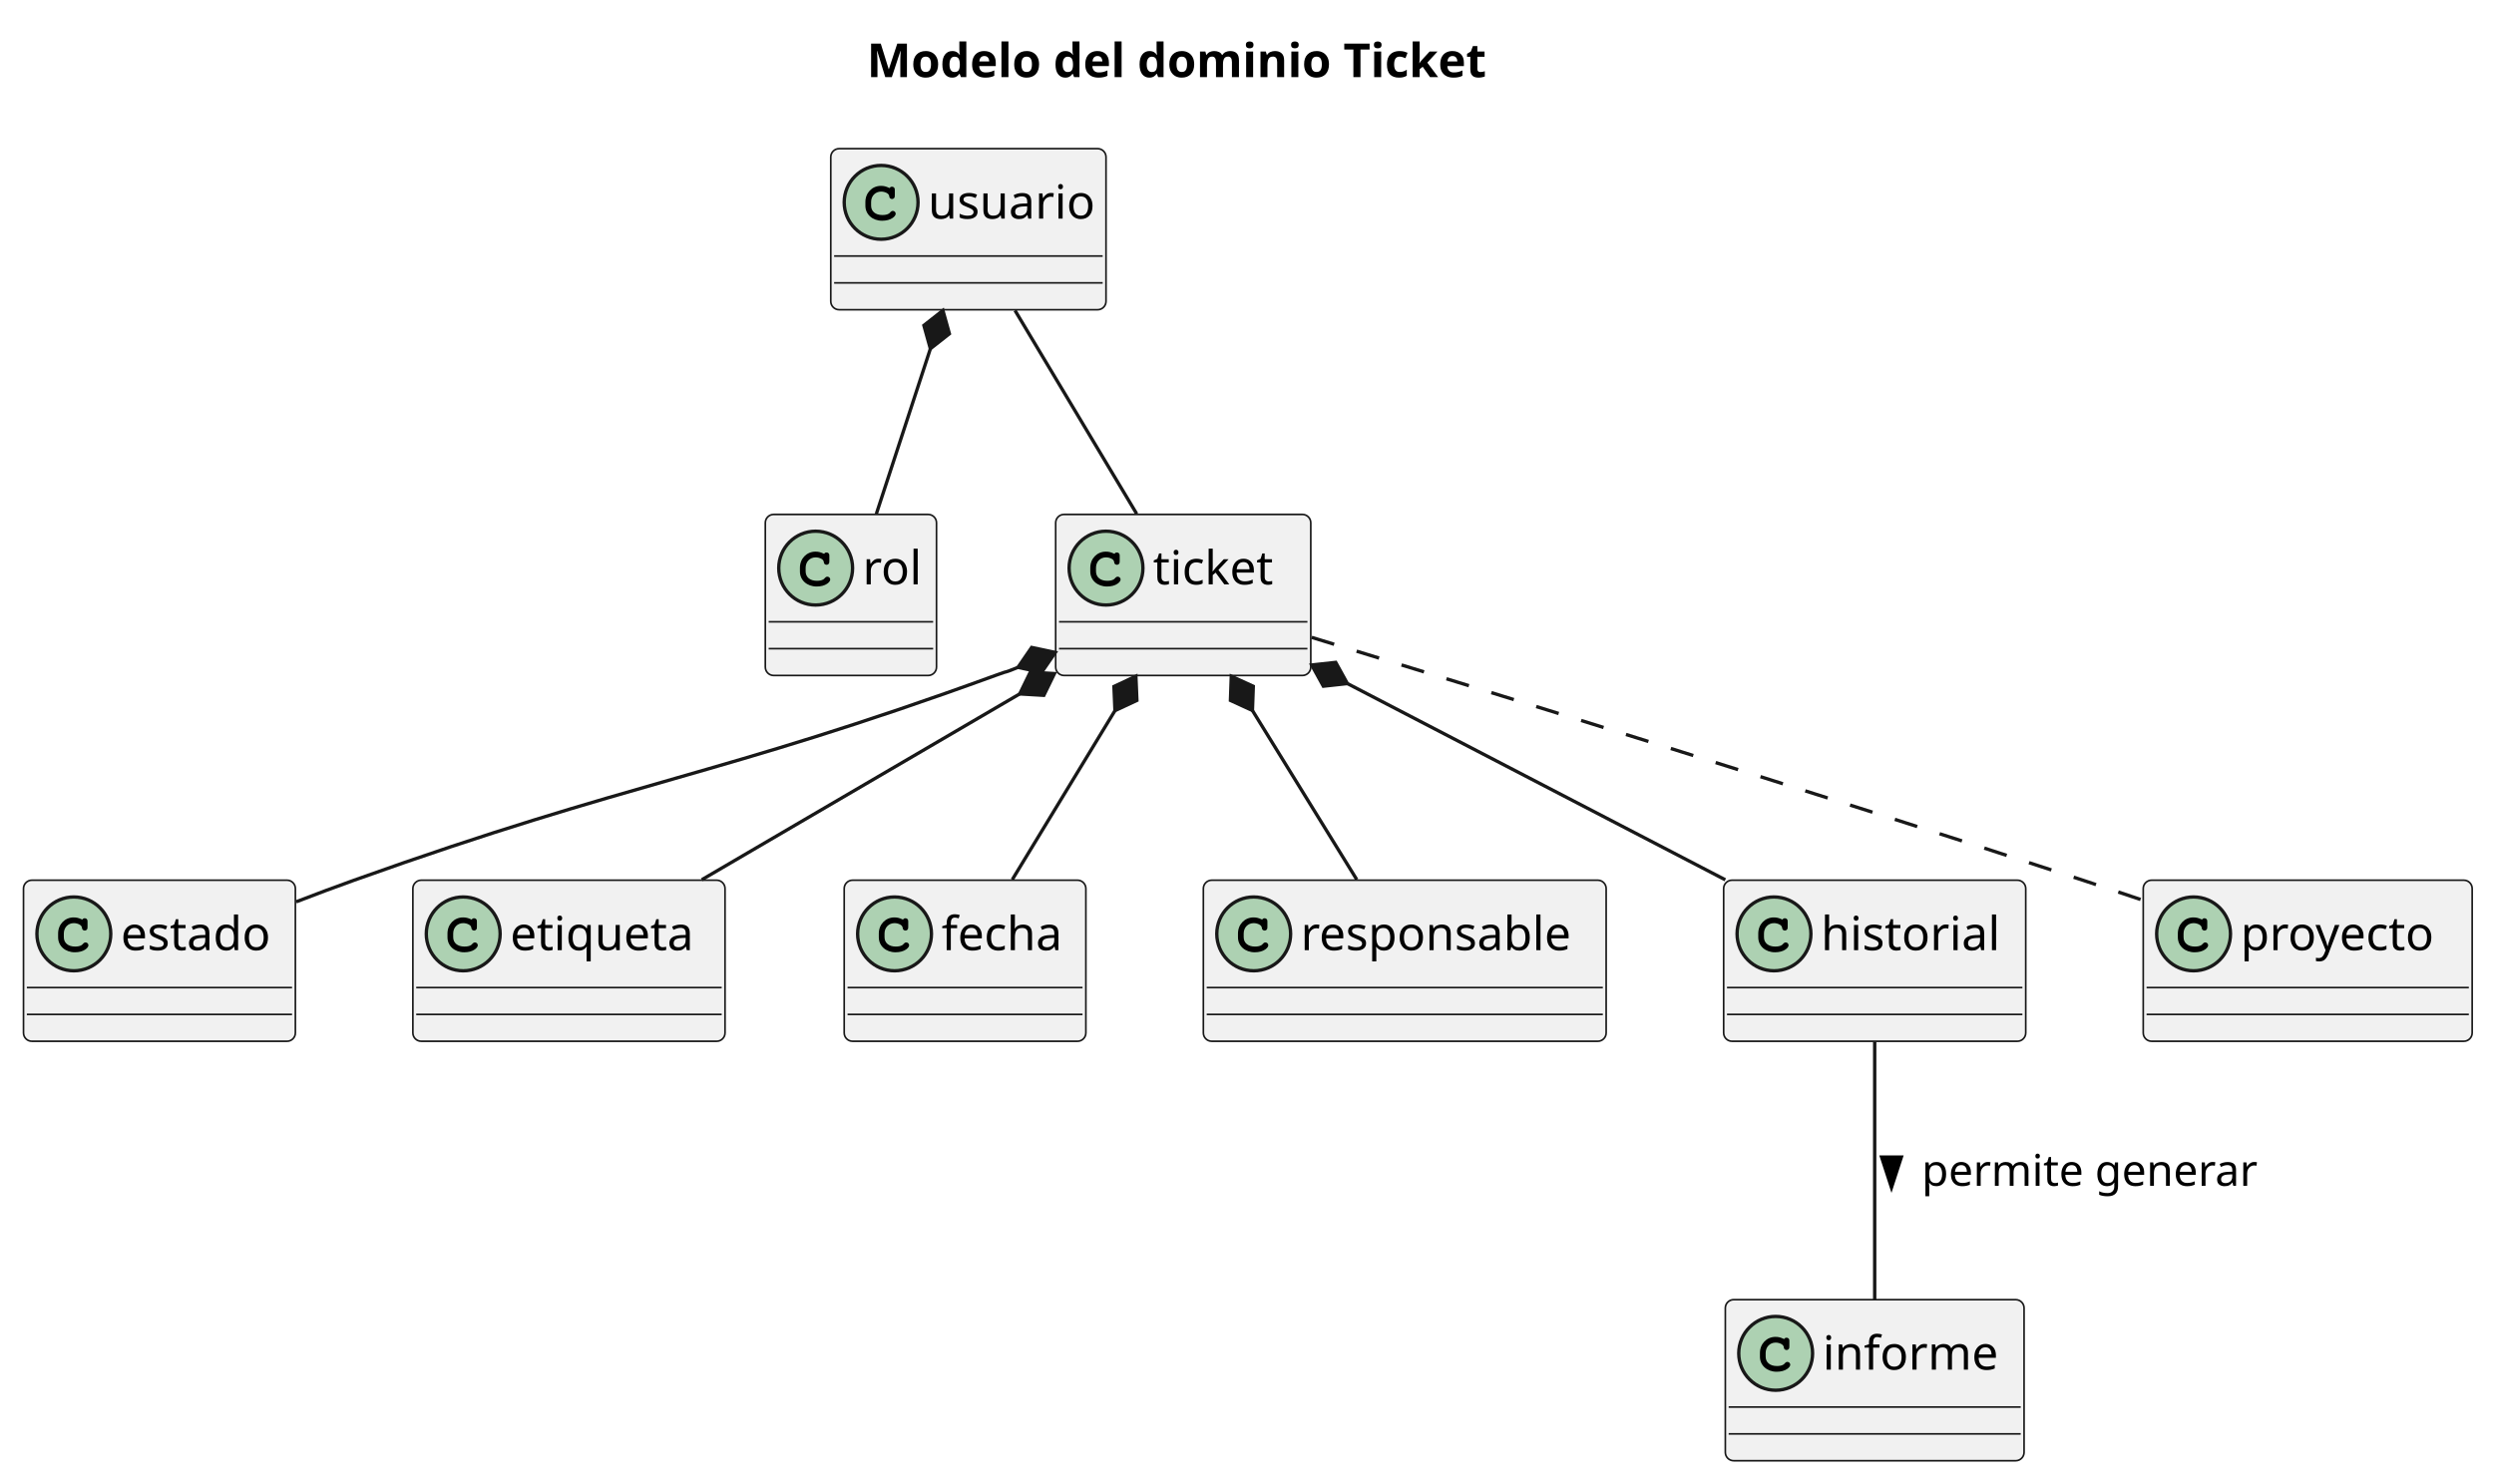
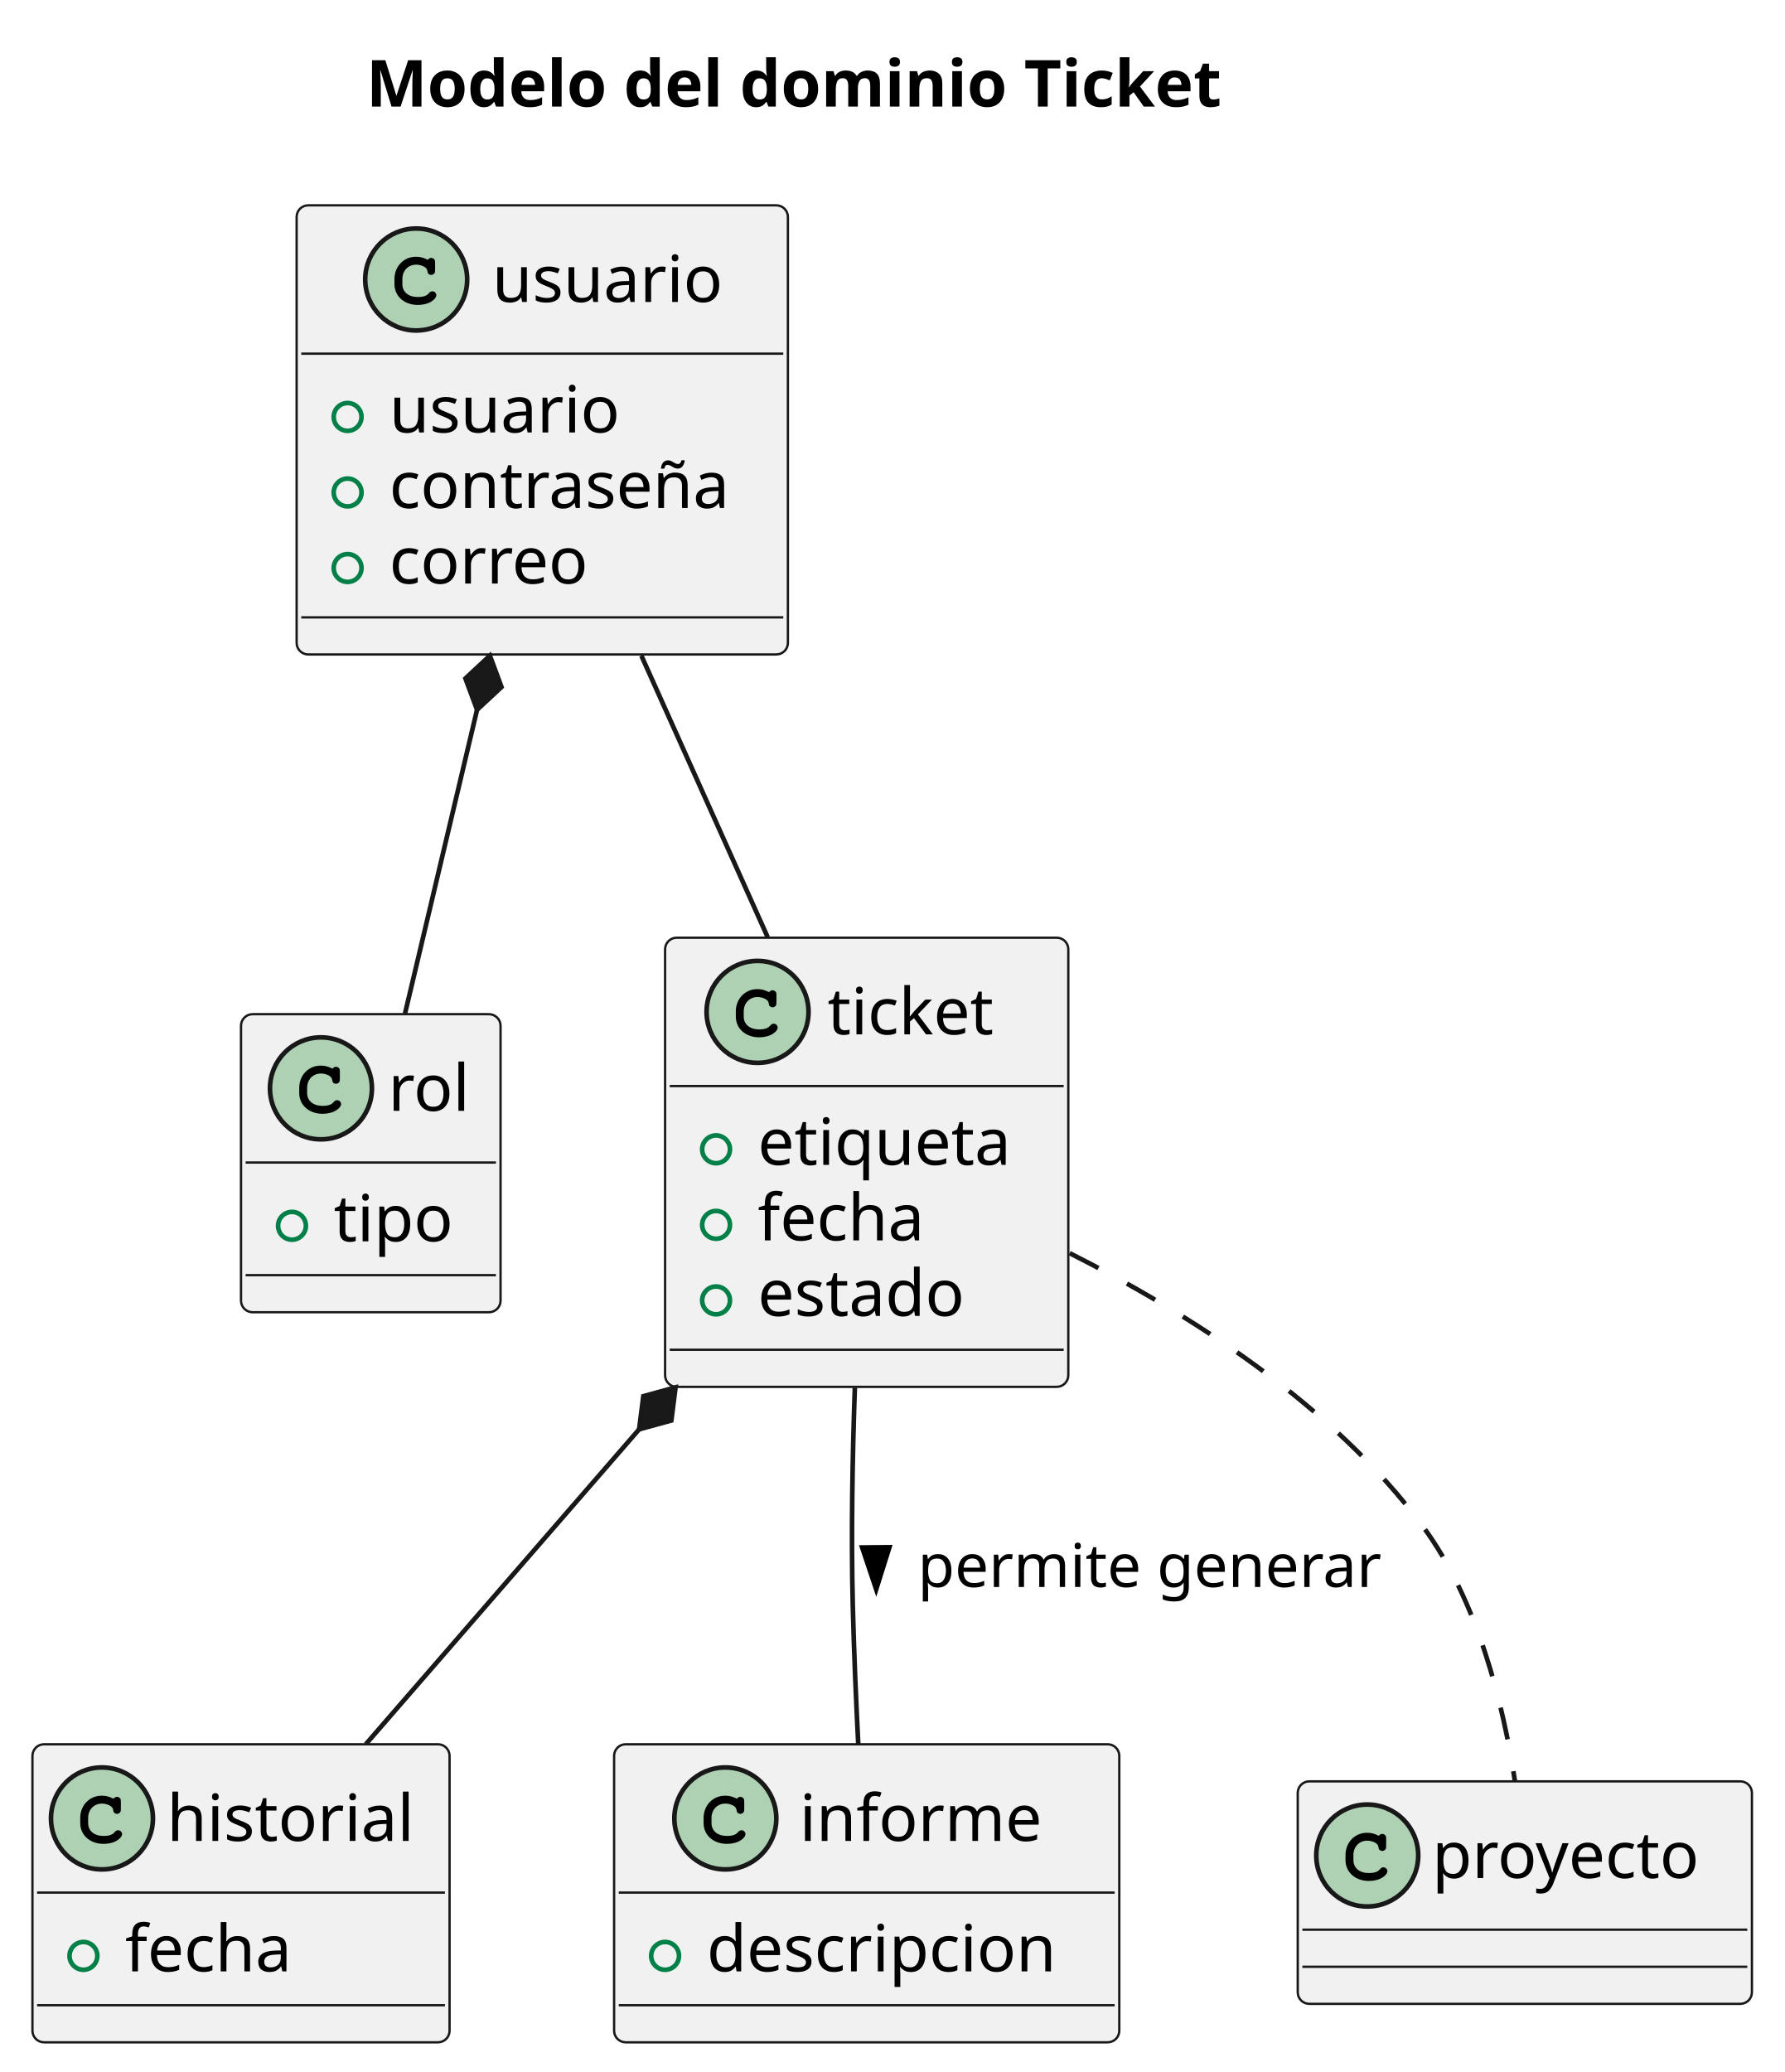
- <svg xmlns="http://www.w3.org/2000/svg" contentStyleType="text/css" height="442px" preserveAspectRatio="none" style="width:743px;height:442px;background:#FFFFFF;" version="1.1" viewBox="0 0 743 442" width="743px" zoomAndPan="magnify">
+ <svg xmlns="http://www.w3.org/2000/svg" contentStyleType="text/css" height="447px" preserveAspectRatio="none" style="width:385px;height:447px;background:#FFFFFF;" version="1.1" viewBox="0 0 385 447" width="385px" zoomAndPan="magnify">
  <defs />
  <g>
-     <text fill="#000000" font-family="sans-serif" font-size="14" font-weight="bold" lengthAdjust="spacing" textLength="213" x="258.25" y="22.995">Modelo del dominio Ticket</text>
-     <g id="elem_estado">
-       <rect codeLine="4" fill="#F1F1F1" height="48" id="estado" rx="2.5" ry="2.5" style="stroke:#181818;stroke-width:0.5;" width="81" x="7" y="262.297" />
-       <ellipse cx="22" cy="278.297" fill="#ADD1B2" rx="11" ry="11" style="stroke:#181818;stroke-width:1.0;" />
-       <path d="M24.344,273.969 C23.406,273.531 22.812,273.391 21.938,273.391 C19.312,273.391 17.312,275.469 17.312,278.188 L17.312,279.312 C17.312,281.891 19.422,283.781 22.312,283.781 C23.531,283.781 24.688,283.484 25.438,282.938 C26.016,282.531 26.344,282.078 26.344,281.688 C26.344,281.234 25.953,280.844 25.484,280.844 C25.266,280.844 25.062,280.922 24.875,281.109 C24.422,281.594 24.422,281.594 24.234,281.688 C23.812,281.953 23.125,282.078 22.359,282.078 C20.312,282.078 19.016,280.984 19.016,279.281 L19.016,278.188 C19.016,276.406 20.266,275.094 22,275.094 C22.578,275.094 23.188,275.25 23.656,275.5 C24.141,275.781 24.312,276 24.406,276.406 C24.469,276.812 24.5,276.938 24.641,277.062 C24.781,277.203 25.016,277.312 25.234,277.312 C25.5,277.312 25.766,277.172 25.938,276.953 C26.047,276.797 26.078,276.609 26.078,276.188 L26.078,274.766 C26.078,274.328 26.062,274.203 25.969,274.047 C25.812,273.781 25.531,273.641 25.234,273.641 C24.938,273.641 24.734,273.734 24.516,274.047 L24.344,273.969 Z " fill="#000000" />
-       <text fill="#000000" font-family="sans-serif" font-size="14" lengthAdjust="spacing" textLength="49" x="36" y="283.144">estado</text>
-       <line style="stroke:#181818;stroke-width:0.5;" x1="8" x2="87" y1="294.297" y2="294.297" />
-       <line style="stroke:#181818;stroke-width:0.5;" x1="8" x2="87" y1="302.297" y2="302.297" />
-     </g>
-     <g id="elem_etiqueta">
-       <rect codeLine="5" fill="#F1F1F1" height="48" id="etiqueta" rx="2.5" ry="2.5" style="stroke:#181818;stroke-width:0.5;" width="93" x="123" y="262.297" />
-       <ellipse cx="138" cy="278.297" fill="#ADD1B2" rx="11" ry="11" style="stroke:#181818;stroke-width:1.0;" />
-       <path d="M140.344,273.969 C139.406,273.531 138.812,273.391 137.938,273.391 C135.312,273.391 133.312,275.469 133.312,278.188 L133.312,279.312 C133.312,281.891 135.422,283.781 138.312,283.781 C139.531,283.781 140.688,283.484 141.438,282.938 C142.016,282.531 142.344,282.078 142.344,281.688 C142.344,281.234 141.953,280.844 141.484,280.844 C141.266,280.844 141.062,280.922 140.875,281.109 C140.422,281.594 140.422,281.594 140.234,281.688 C139.812,281.953 139.125,282.078 138.359,282.078 C136.312,282.078 135.016,280.984 135.016,279.281 L135.016,278.188 C135.016,276.406 136.266,275.094 138,275.094 C138.578,275.094 139.188,275.25 139.656,275.5 C140.141,275.781 140.312,276 140.406,276.406 C140.469,276.812 140.5,276.938 140.641,277.062 C140.781,277.203 141.016,277.312 141.234,277.312 C141.5,277.312 141.766,277.172 141.938,276.953 C142.047,276.797 142.078,276.609 142.078,276.188 L142.078,274.766 C142.078,274.328 142.062,274.203 141.969,274.047 C141.812,273.781 141.531,273.641 141.234,273.641 C140.938,273.641 140.734,273.734 140.516,274.047 L140.344,273.969 Z " fill="#000000" />
-       <text fill="#000000" font-family="sans-serif" font-size="14" lengthAdjust="spacing" textLength="61" x="152" y="283.144">etiqueta</text>
-       <line style="stroke:#181818;stroke-width:0.5;" x1="124" x2="215" y1="294.297" y2="294.297" />
-       <line style="stroke:#181818;stroke-width:0.5;" x1="124" x2="215" y1="302.297" y2="302.297" />
-     </g>
-     <g id="elem_fecha">
-       <rect codeLine="6" fill="#F1F1F1" height="48" id="fecha" rx="2.5" ry="2.5" style="stroke:#181818;stroke-width:0.5;" width="72" x="251.5" y="262.297" />
-       <ellipse cx="266.5" cy="278.297" fill="#ADD1B2" rx="11" ry="11" style="stroke:#181818;stroke-width:1.0;" />
-       <path d="M268.844,273.969 C267.906,273.531 267.312,273.391 266.438,273.391 C263.812,273.391 261.812,275.469 261.812,278.188 L261.812,279.312 C261.812,281.891 263.922,283.781 266.812,283.781 C268.031,283.781 269.188,283.484 269.938,282.938 C270.516,282.531 270.844,282.078 270.844,281.688 C270.844,281.234 270.453,280.844 269.984,280.844 C269.766,280.844 269.562,280.922 269.375,281.109 C268.922,281.594 268.922,281.594 268.734,281.688 C268.312,281.953 267.625,282.078 266.859,282.078 C264.812,282.078 263.516,280.984 263.516,279.281 L263.516,278.188 C263.516,276.406 264.766,275.094 266.5,275.094 C267.078,275.094 267.688,275.25 268.156,275.5 C268.641,275.781 268.812,276 268.906,276.406 C268.969,276.812 269,276.938 269.141,277.062 C269.281,277.203 269.516,277.312 269.734,277.312 C270,277.312 270.266,277.172 270.438,276.953 C270.547,276.797 270.578,276.609 270.578,276.188 L270.578,274.766 C270.578,274.328 270.562,274.203 270.469,274.047 C270.312,273.781 270.031,273.641 269.734,273.641 C269.438,273.641 269.234,273.734 269.016,274.047 L268.844,273.969 Z " fill="#000000" />
-       <text fill="#000000" font-family="sans-serif" font-size="14" lengthAdjust="spacing" textLength="40" x="280.5" y="283.144">fecha</text>
-       <line style="stroke:#181818;stroke-width:0.5;" x1="252.5" x2="322.5" y1="294.297" y2="294.297" />
-       <line style="stroke:#181818;stroke-width:0.5;" x1="252.5" x2="322.5" y1="302.297" y2="302.297" />
-     </g>
-     <g id="elem_responsable">
-       <rect codeLine="7" fill="#F1F1F1" height="48" id="responsable" rx="2.5" ry="2.5" style="stroke:#181818;stroke-width:0.5;" width="120" x="358.5" y="262.297" />
-       <ellipse cx="373.5" cy="278.297" fill="#ADD1B2" rx="11" ry="11" style="stroke:#181818;stroke-width:1.0;" />
-       <path d="M375.844,273.969 C374.906,273.531 374.312,273.391 373.438,273.391 C370.812,273.391 368.812,275.469 368.812,278.188 L368.812,279.312 C368.812,281.891 370.922,283.781 373.812,283.781 C375.031,283.781 376.188,283.484 376.938,282.938 C377.516,282.531 377.844,282.078 377.844,281.688 C377.844,281.234 377.453,280.844 376.984,280.844 C376.766,280.844 376.562,280.922 376.375,281.109 C375.922,281.594 375.922,281.594 375.734,281.688 C375.312,281.953 374.625,282.078 373.859,282.078 C371.812,282.078 370.516,280.984 370.516,279.281 L370.516,278.188 C370.516,276.406 371.766,275.094 373.5,275.094 C374.078,275.094 374.688,275.25 375.156,275.5 C375.641,275.781 375.812,276 375.906,276.406 C375.969,276.812 376,276.938 376.141,277.062 C376.281,277.203 376.516,277.312 376.734,277.312 C377,277.312 377.266,277.172 377.438,276.953 C377.547,276.797 377.578,276.609 377.578,276.188 L377.578,274.766 C377.578,274.328 377.562,274.203 377.469,274.047 C377.312,273.781 377.031,273.641 376.734,273.641 C376.438,273.641 376.234,273.734 376.016,274.047 L375.844,273.969 Z " fill="#000000" />
-       <text fill="#000000" font-family="sans-serif" font-size="14" lengthAdjust="spacing" textLength="88" x="387.5" y="283.144">responsable</text>
-       <line style="stroke:#181818;stroke-width:0.5;" x1="359.5" x2="477.5" y1="294.297" y2="294.297" />
-       <line style="stroke:#181818;stroke-width:0.5;" x1="359.5" x2="477.5" y1="302.297" y2="302.297" />
+     <text fill="#000000" font-family="sans-serif" font-size="14" font-weight="bold" lengthAdjust="spacing" textLength="213" x="79" y="22.995">Modelo del dominio Ticket</text>
+     <g id="elem_usuario">
+       <rect codeLine="4" fill="#F1F1F1" height="96.891" id="usuario" rx="2.5" ry="2.5" style="stroke:#181818;stroke-width:0.5;" width="106" x="64" y="44.297" />
+       <ellipse cx="89.8" cy="60.297" fill="#ADD1B2" rx="11" ry="11" style="stroke:#181818;stroke-width:1.0;" />
+       <path d="M92.144,55.969 C91.206,55.531 90.612,55.391 89.737,55.391 C87.112,55.391 85.112,57.469 85.112,60.188 L85.112,61.312 C85.112,63.891 87.222,65.781 90.112,65.781 C91.331,65.781 92.487,65.484 93.237,64.938 C93.816,64.531 94.144,64.078 94.144,63.688 C94.144,63.234 93.753,62.844 93.284,62.844 C93.066,62.844 92.862,62.922 92.675,63.109 C92.222,63.594 92.222,63.594 92.034,63.688 C91.612,63.953 90.925,64.078 90.159,64.078 C88.112,64.078 86.816,62.984 86.816,61.281 L86.816,60.188 C86.816,58.406 88.066,57.094 89.8,57.094 C90.378,57.094 90.987,57.25 91.456,57.5 C91.941,57.781 92.112,58 92.206,58.406 C92.269,58.812 92.3,58.938 92.441,59.062 C92.581,59.203 92.816,59.312 93.034,59.312 C93.3,59.312 93.566,59.172 93.737,58.953 C93.847,58.797 93.878,58.609 93.878,58.188 L93.878,56.766 C93.878,56.328 93.862,56.203 93.769,56.047 C93.612,55.781 93.331,55.641 93.034,55.641 C92.737,55.641 92.534,55.734 92.316,56.047 L92.144,55.969 Z " fill="#000000" />
+       <text fill="#000000" font-family="sans-serif" font-size="14" lengthAdjust="spacing" textLength="50" x="106.2" y="65.144">usuario</text>
+       <line style="stroke:#181818;stroke-width:0.5;" x1="65" x2="169" y1="76.297" y2="76.297" />
+       <ellipse cx="75" cy="89.945" fill="none" rx="3" ry="3" style="stroke:#038048;stroke-width:1.0;" />
+       <text fill="#000000" font-family="sans-serif" font-size="14" lengthAdjust="spacing" textLength="50" x="84" y="93.292">usuario</text>
+       <ellipse cx="75" cy="106.242" fill="none" rx="3" ry="3" style="stroke:#038048;stroke-width:1.0;" />
+       <text fill="#000000" font-family="sans-serif" font-size="14" lengthAdjust="spacing" textLength="80" x="84" y="109.589">contraseña</text>
+       <ellipse cx="75" cy="122.539" fill="none" rx="3" ry="3" style="stroke:#038048;stroke-width:1.0;" />
+       <text fill="#000000" font-family="sans-serif" font-size="14" lengthAdjust="spacing" textLength="47" x="84" y="125.886">correo</text>
+       <line style="stroke:#181818;stroke-width:0.5;" x1="65" x2="169" y1="133.188" y2="133.188" />
    </g>
    <g id="elem_rol">
-       <rect codeLine="8" fill="#F1F1F1" height="48" id="rol" rx="2.5" ry="2.5" style="stroke:#181818;stroke-width:0.5;" width="51" x="228" y="153.297" />
-       <ellipse cx="243" cy="169.297" fill="#ADD1B2" rx="11" ry="11" style="stroke:#181818;stroke-width:1.0;" />
-       <path d="M245.344,164.969 C244.406,164.531 243.812,164.391 242.938,164.391 C240.312,164.391 238.312,166.469 238.312,169.188 L238.312,170.312 C238.312,172.891 240.422,174.781 243.312,174.781 C244.531,174.781 245.688,174.484 246.438,173.938 C247.016,173.531 247.344,173.078 247.344,172.688 C247.344,172.234 246.953,171.844 246.484,171.844 C246.266,171.844 246.062,171.922 245.875,172.109 C245.422,172.594 245.422,172.594 245.234,172.688 C244.812,172.953 244.125,173.078 243.359,173.078 C241.312,173.078 240.016,171.984 240.016,170.281 L240.016,169.188 C240.016,167.406 241.266,166.094 243,166.094 C243.578,166.094 244.188,166.25 244.656,166.5 C245.141,166.781 245.312,167 245.406,167.406 C245.469,167.812 245.5,167.938 245.641,168.062 C245.781,168.203 246.016,168.312 246.234,168.312 C246.5,168.312 246.766,168.172 246.938,167.953 C247.047,167.797 247.078,167.609 247.078,167.188 L247.078,165.766 C247.078,165.328 247.062,165.203 246.969,165.047 C246.812,164.781 246.531,164.641 246.234,164.641 C245.938,164.641 245.734,164.734 245.516,165.047 L245.344,164.969 Z " fill="#000000" />
-       <text fill="#000000" font-family="sans-serif" font-size="14" lengthAdjust="spacing" textLength="19" x="257" y="174.144">rol</text>
-       <line style="stroke:#181818;stroke-width:0.5;" x1="229" x2="278" y1="185.297" y2="185.297" />
-       <line style="stroke:#181818;stroke-width:0.5;" x1="229" x2="278" y1="193.297" y2="193.297" />
+       <rect codeLine="10" fill="#F1F1F1" height="64.297" id="rol" rx="2.5" ry="2.5" style="stroke:#181818;stroke-width:0.5;" width="56" x="52" y="218.797" />
+       <ellipse cx="69.25" cy="234.797" fill="#ADD1B2" rx="11" ry="11" style="stroke:#181818;stroke-width:1.0;" />
+       <path d="M71.594,230.469 C70.656,230.031 70.062,229.891 69.188,229.891 C66.562,229.891 64.562,231.969 64.562,234.688 L64.562,235.812 C64.562,238.391 66.672,240.281 69.562,240.281 C70.781,240.281 71.938,239.984 72.688,239.438 C73.266,239.031 73.594,238.578 73.594,238.188 C73.594,237.734 73.203,237.344 72.734,237.344 C72.516,237.344 72.312,237.422 72.125,237.609 C71.672,238.094 71.672,238.094 71.484,238.188 C71.062,238.453 70.375,238.578 69.609,238.578 C67.562,238.578 66.266,237.484 66.266,235.781 L66.266,234.688 C66.266,232.906 67.516,231.594 69.25,231.594 C69.828,231.594 70.438,231.75 70.906,232 C71.391,232.281 71.562,232.5 71.656,232.906 C71.719,233.312 71.75,233.438 71.891,233.562 C72.031,233.703 72.266,233.812 72.484,233.812 C72.75,233.812 73.016,233.672 73.188,233.453 C73.297,233.297 73.328,233.109 73.328,232.688 L73.328,231.266 C73.328,230.828 73.312,230.703 73.219,230.547 C73.062,230.281 72.781,230.141 72.484,230.141 C72.188,230.141 71.984,230.234 71.766,230.547 L71.594,230.469 Z " fill="#000000" />
+       <text fill="#000000" font-family="sans-serif" font-size="14" lengthAdjust="spacing" textLength="19" x="83.75" y="239.644">rol</text>
+       <line style="stroke:#181818;stroke-width:0.5;" x1="53" x2="107" y1="250.797" y2="250.797" />
+       <ellipse cx="63" cy="264.445" fill="none" rx="3" ry="3" style="stroke:#038048;stroke-width:1.0;" />
+       <text fill="#000000" font-family="sans-serif" font-size="14" lengthAdjust="spacing" textLength="30" x="72" y="267.792">tipo</text>
+       <line style="stroke:#181818;stroke-width:0.5;" x1="53" x2="107" y1="275.094" y2="275.094" />
+     </g>
+     <g id="elem_ticket">
+       <rect codeLine="14" fill="#F1F1F1" height="96.891" id="ticket" rx="2.5" ry="2.5" style="stroke:#181818;stroke-width:0.5;" width="87" x="143.5" y="202.297" />
+       <ellipse cx="163.45" cy="218.297" fill="#ADD1B2" rx="11" ry="11" style="stroke:#181818;stroke-width:1.0;" />
+       <path d="M165.794,213.969 C164.856,213.531 164.262,213.391 163.387,213.391 C160.762,213.391 158.762,215.469 158.762,218.188 L158.762,219.312 C158.762,221.891 160.872,223.781 163.762,223.781 C164.981,223.781 166.137,223.484 166.887,222.938 C167.466,222.531 167.794,222.078 167.794,221.688 C167.794,221.234 167.403,220.844 166.934,220.844 C166.716,220.844 166.512,220.922 166.325,221.109 C165.872,221.594 165.872,221.594 165.684,221.688 C165.262,221.953 164.575,222.078 163.809,222.078 C161.762,222.078 160.466,220.984 160.466,219.281 L160.466,218.188 C160.466,216.406 161.716,215.094 163.45,215.094 C164.028,215.094 164.637,215.25 165.106,215.5 C165.591,215.781 165.762,216 165.856,216.406 C165.919,216.812 165.95,216.938 166.091,217.062 C166.231,217.203 166.466,217.312 166.684,217.312 C166.95,217.312 167.216,217.172 167.387,216.953 C167.497,216.797 167.528,216.609 167.528,216.188 L167.528,214.766 C167.528,214.328 167.512,214.203 167.419,214.047 C167.262,213.781 166.981,213.641 166.684,213.641 C166.387,213.641 166.184,213.734 165.966,214.047 L165.794,213.969 Z " fill="#000000" />
+       <text fill="#000000" font-family="sans-serif" font-size="14" lengthAdjust="spacing" textLength="44" x="178.55" y="223.144">ticket</text>
+       <line style="stroke:#181818;stroke-width:0.5;" x1="144.5" x2="229.5" y1="234.297" y2="234.297" />
+       <ellipse cx="154.5" cy="247.945" fill="none" rx="3" ry="3" style="stroke:#038048;stroke-width:1.0;" />
+       <text fill="#000000" font-family="sans-serif" font-size="14" lengthAdjust="spacing" textLength="61" x="163.5" y="251.292">etiqueta</text>
+       <ellipse cx="154.5" cy="264.242" fill="none" rx="3" ry="3" style="stroke:#038048;stroke-width:1.0;" />
+       <text fill="#000000" font-family="sans-serif" font-size="14" lengthAdjust="spacing" textLength="40" x="163.5" y="267.589">fecha</text>
+       <ellipse cx="154.5" cy="280.539" fill="none" rx="3" ry="3" style="stroke:#038048;stroke-width:1.0;" />
+       <text fill="#000000" font-family="sans-serif" font-size="14" lengthAdjust="spacing" textLength="49" x="163.5" y="283.886">estado</text>
+       <line style="stroke:#181818;stroke-width:0.5;" x1="144.5" x2="229.5" y1="291.188" y2="291.188" />
+     </g>
+     <g id="elem_historial">
+       <rect codeLine="20" fill="#F1F1F1" height="64.297" id="historial" rx="2.5" ry="2.5" style="stroke:#181818;stroke-width:0.5;" width="90" x="7" y="376.297" />
+       <ellipse cx="22" cy="392.297" fill="#ADD1B2" rx="11" ry="11" style="stroke:#181818;stroke-width:1.0;" />
+       <path d="M24.344,387.969 C23.406,387.531 22.812,387.391 21.938,387.391 C19.312,387.391 17.312,389.469 17.312,392.188 L17.312,393.312 C17.312,395.891 19.422,397.781 22.312,397.781 C23.531,397.781 24.688,397.484 25.438,396.938 C26.016,396.531 26.344,396.078 26.344,395.688 C26.344,395.234 25.953,394.844 25.484,394.844 C25.266,394.844 25.062,394.922 24.875,395.109 C24.422,395.594 24.422,395.594 24.234,395.688 C23.812,395.953 23.125,396.078 22.359,396.078 C20.312,396.078 19.016,394.984 19.016,393.281 L19.016,392.188 C19.016,390.406 20.266,389.094 22,389.094 C22.578,389.094 23.188,389.25 23.656,389.5 C24.141,389.781 24.312,390 24.406,390.406 C24.469,390.812 24.5,390.938 24.641,391.062 C24.781,391.203 25.016,391.312 25.234,391.312 C25.5,391.312 25.766,391.172 25.938,390.953 C26.047,390.797 26.078,390.609 26.078,390.188 L26.078,388.766 C26.078,388.328 26.062,388.203 25.969,388.047 C25.812,387.781 25.531,387.641 25.234,387.641 C24.938,387.641 24.734,387.734 24.516,388.047 L24.344,387.969 Z " fill="#000000" />
+       <text fill="#000000" font-family="sans-serif" font-size="14" lengthAdjust="spacing" textLength="58" x="36" y="397.144">historial</text>
+       <line style="stroke:#181818;stroke-width:0.5;" x1="8" x2="96" y1="408.297" y2="408.297" />
+       <ellipse cx="18" cy="421.945" fill="none" rx="3" ry="3" style="stroke:#038048;stroke-width:1.0;" />
+       <text fill="#000000" font-family="sans-serif" font-size="14" lengthAdjust="spacing" textLength="40" x="27" y="425.292">fecha</text>
+       <line style="stroke:#181818;stroke-width:0.5;" x1="8" x2="96" y1="432.594" y2="432.594" />
    </g>
    <g id="elem_informe">
-       <rect codeLine="9" fill="#F1F1F1" height="48" id="informe" rx="2.5" ry="2.5" style="stroke:#181818;stroke-width:0.5;" width="89" x="514" y="387.297" />
-       <ellipse cx="529" cy="403.297" fill="#ADD1B2" rx="11" ry="11" style="stroke:#181818;stroke-width:1.0;" />
-       <path d="M531.344,398.969 C530.406,398.531 529.812,398.391 528.938,398.391 C526.312,398.391 524.312,400.469 524.312,403.188 L524.312,404.312 C524.312,406.891 526.422,408.781 529.312,408.781 C530.531,408.781 531.688,408.484 532.438,407.938 C533.016,407.531 533.344,407.078 533.344,406.688 C533.344,406.234 532.953,405.844 532.484,405.844 C532.266,405.844 532.062,405.922 531.875,406.109 C531.422,406.594 531.422,406.594 531.234,406.688 C530.812,406.953 530.125,407.078 529.359,407.078 C527.312,407.078 526.016,405.984 526.016,404.281 L526.016,403.188 C526.016,401.406 527.266,400.094 529,400.094 C529.578,400.094 530.188,400.25 530.656,400.5 C531.141,400.781 531.312,401 531.406,401.406 C531.469,401.812 531.5,401.938 531.641,402.062 C531.781,402.203 532.016,402.312 532.234,402.312 C532.5,402.312 532.766,402.172 532.938,401.953 C533.047,401.797 533.078,401.609 533.078,401.188 L533.078,399.766 C533.078,399.328 533.062,399.203 532.969,399.047 C532.812,398.781 532.531,398.641 532.234,398.641 C531.938,398.641 531.734,398.734 531.516,399.047 L531.344,398.969 Z " fill="#000000" />
-       <text fill="#000000" font-family="sans-serif" font-size="14" lengthAdjust="spacing" textLength="57" x="543" y="408.144">informe</text>
-       <line style="stroke:#181818;stroke-width:0.5;" x1="515" x2="602" y1="419.297" y2="419.297" />
-       <line style="stroke:#181818;stroke-width:0.5;" x1="515" x2="602" y1="427.297" y2="427.297" />
-     </g>
-     <g id="elem_historial">
-       <rect codeLine="10" fill="#F1F1F1" height="48" id="historial" rx="2.5" ry="2.5" style="stroke:#181818;stroke-width:0.5;" width="90" x="513.5" y="262.297" />
-       <ellipse cx="528.5" cy="278.297" fill="#ADD1B2" rx="11" ry="11" style="stroke:#181818;stroke-width:1.0;" />
-       <path d="M530.844,273.969 C529.906,273.531 529.312,273.391 528.438,273.391 C525.812,273.391 523.812,275.469 523.812,278.188 L523.812,279.312 C523.812,281.891 525.922,283.781 528.812,283.781 C530.031,283.781 531.188,283.484 531.938,282.938 C532.516,282.531 532.844,282.078 532.844,281.688 C532.844,281.234 532.453,280.844 531.984,280.844 C531.766,280.844 531.562,280.922 531.375,281.109 C530.922,281.594 530.922,281.594 530.734,281.688 C530.312,281.953 529.625,282.078 528.859,282.078 C526.812,282.078 525.516,280.984 525.516,279.281 L525.516,278.188 C525.516,276.406 526.766,275.094 528.5,275.094 C529.078,275.094 529.688,275.25 530.156,275.5 C530.641,275.781 530.812,276 530.906,276.406 C530.969,276.812 531,276.938 531.141,277.062 C531.281,277.203 531.516,277.312 531.734,277.312 C532,277.312 532.266,277.172 532.438,276.953 C532.547,276.797 532.578,276.609 532.578,276.188 L532.578,274.766 C532.578,274.328 532.562,274.203 532.469,274.047 C532.312,273.781 532.031,273.641 531.734,273.641 C531.438,273.641 531.234,273.734 531.016,274.047 L530.844,273.969 Z " fill="#000000" />
-       <text fill="#000000" font-family="sans-serif" font-size="14" lengthAdjust="spacing" textLength="58" x="542.5" y="283.144">historial</text>
-       <line style="stroke:#181818;stroke-width:0.5;" x1="514.5" x2="602.5" y1="294.297" y2="294.297" />
-       <line style="stroke:#181818;stroke-width:0.5;" x1="514.5" x2="602.5" y1="302.297" y2="302.297" />
+       <rect codeLine="24" fill="#F1F1F1" height="64.297" id="informe" rx="2.5" ry="2.5" style="stroke:#181818;stroke-width:0.5;" width="109" x="132.5" y="376.297" />
+       <ellipse cx="156.5" cy="392.297" fill="#ADD1B2" rx="11" ry="11" style="stroke:#181818;stroke-width:1.0;" />
+       <path d="M158.844,387.969 C157.906,387.531 157.312,387.391 156.438,387.391 C153.812,387.391 151.812,389.469 151.812,392.188 L151.812,393.312 C151.812,395.891 153.922,397.781 156.812,397.781 C158.031,397.781 159.188,397.484 159.938,396.938 C160.516,396.531 160.844,396.078 160.844,395.688 C160.844,395.234 160.453,394.844 159.984,394.844 C159.766,394.844 159.562,394.922 159.375,395.109 C158.922,395.594 158.922,395.594 158.734,395.688 C158.312,395.953 157.625,396.078 156.859,396.078 C154.812,396.078 153.516,394.984 153.516,393.281 L153.516,392.188 C153.516,390.406 154.766,389.094 156.5,389.094 C157.078,389.094 157.688,389.25 158.156,389.5 C158.641,389.781 158.812,390 158.906,390.406 C158.969,390.812 159,390.938 159.141,391.062 C159.281,391.203 159.516,391.312 159.734,391.312 C160,391.312 160.266,391.172 160.438,390.953 C160.547,390.797 160.578,390.609 160.578,390.188 L160.578,388.766 C160.578,388.328 160.562,388.203 160.469,388.047 C160.312,387.781 160.031,387.641 159.734,387.641 C159.438,387.641 159.234,387.734 159.016,388.047 L158.844,387.969 Z " fill="#000000" />
+       <text fill="#000000" font-family="sans-serif" font-size="14" lengthAdjust="spacing" textLength="57" x="172.5" y="397.144">informe</text>
+       <line style="stroke:#181818;stroke-width:0.5;" x1="133.5" x2="240.5" y1="408.297" y2="408.297" />
+       <ellipse cx="143.5" cy="421.945" fill="none" rx="3" ry="3" style="stroke:#038048;stroke-width:1.0;" />
+       <text fill="#000000" font-family="sans-serif" font-size="14" lengthAdjust="spacing" textLength="83" x="152.5" y="425.292">descripcion</text>
+       <line style="stroke:#181818;stroke-width:0.5;" x1="133.5" x2="240.5" y1="432.594" y2="432.594" />
    </g>
    <g id="elem_proyecto">
-       <rect codeLine="11" fill="#F1F1F1" height="48" id="proyecto" rx="2.5" ry="2.5" style="stroke:#181818;stroke-width:0.5;" width="98" x="638.5" y="262.297" />
-       <ellipse cx="653.5" cy="278.297" fill="#ADD1B2" rx="11" ry="11" style="stroke:#181818;stroke-width:1.0;" />
-       <path d="M655.844,273.969 C654.906,273.531 654.312,273.391 653.438,273.391 C650.812,273.391 648.812,275.469 648.812,278.188 L648.812,279.312 C648.812,281.891 650.922,283.781 653.812,283.781 C655.031,283.781 656.188,283.484 656.938,282.938 C657.516,282.531 657.844,282.078 657.844,281.688 C657.844,281.234 657.453,280.844 656.984,280.844 C656.766,280.844 656.562,280.922 656.375,281.109 C655.922,281.594 655.922,281.594 655.734,281.688 C655.312,281.953 654.625,282.078 653.859,282.078 C651.812,282.078 650.516,280.984 650.516,279.281 L650.516,278.188 C650.516,276.406 651.766,275.094 653.5,275.094 C654.078,275.094 654.688,275.25 655.156,275.5 C655.641,275.781 655.812,276 655.906,276.406 C655.969,276.812 656,276.938 656.141,277.062 C656.281,277.203 656.516,277.312 656.734,277.312 C657,277.312 657.266,277.172 657.438,276.953 C657.547,276.797 657.578,276.609 657.578,276.188 L657.578,274.766 C657.578,274.328 657.562,274.203 657.469,274.047 C657.312,273.781 657.031,273.641 656.734,273.641 C656.438,273.641 656.234,273.734 656.016,274.047 L655.844,273.969 Z " fill="#000000" />
-       <text fill="#000000" font-family="sans-serif" font-size="14" lengthAdjust="spacing" textLength="66" x="667.5" y="283.144">proyecto</text>
-       <line style="stroke:#181818;stroke-width:0.5;" x1="639.5" x2="735.5" y1="294.297" y2="294.297" />
-       <line style="stroke:#181818;stroke-width:0.5;" x1="639.5" x2="735.5" y1="302.297" y2="302.297" />
+       <rect codeLine="28" fill="#F1F1F1" height="48" id="proyecto" rx="2.5" ry="2.5" style="stroke:#181818;stroke-width:0.5;" width="98" x="280" y="384.297" />
+       <ellipse cx="295" cy="400.297" fill="#ADD1B2" rx="11" ry="11" style="stroke:#181818;stroke-width:1.0;" />
+       <path d="M297.344,395.969 C296.406,395.531 295.812,395.391 294.938,395.391 C292.312,395.391 290.312,397.469 290.312,400.188 L290.312,401.312 C290.312,403.891 292.422,405.781 295.312,405.781 C296.531,405.781 297.688,405.484 298.438,404.938 C299.016,404.531 299.344,404.078 299.344,403.688 C299.344,403.234 298.953,402.844 298.484,402.844 C298.266,402.844 298.062,402.922 297.875,403.109 C297.422,403.594 297.422,403.594 297.234,403.688 C296.812,403.953 296.125,404.078 295.359,404.078 C293.312,404.078 292.016,402.984 292.016,401.281 L292.016,400.188 C292.016,398.406 293.266,397.094 295,397.094 C295.578,397.094 296.188,397.25 296.656,397.5 C297.141,397.781 297.312,398 297.406,398.406 C297.469,398.812 297.5,398.938 297.641,399.062 C297.781,399.203 298.016,399.312 298.234,399.312 C298.5,399.312 298.766,399.172 298.938,398.953 C299.047,398.797 299.078,398.609 299.078,398.188 L299.078,396.766 C299.078,396.328 299.062,396.203 298.969,396.047 C298.812,395.781 298.531,395.641 298.234,395.641 C297.938,395.641 297.734,395.734 297.516,396.047 L297.344,395.969 Z " fill="#000000" />
+       <text fill="#000000" font-family="sans-serif" font-size="14" lengthAdjust="spacing" textLength="66" x="309" y="405.144">proyecto</text>
+       <line style="stroke:#181818;stroke-width:0.5;" x1="281" x2="377" y1="416.297" y2="416.297" />
+       <line style="stroke:#181818;stroke-width:0.5;" x1="281" x2="377" y1="424.297" y2="424.297" />
    </g>
-     <g id="elem_usuario">
-       <rect fill="#F1F1F1" height="48" id="usuario" rx="2.5" ry="2.5" style="stroke:#181818;stroke-width:0.5;" width="82" x="247.5" y="44.297" />
-       <ellipse cx="262.5" cy="60.297" fill="#ADD1B2" rx="11" ry="11" style="stroke:#181818;stroke-width:1.0;" />
-       <path d="M264.844,55.969 C263.906,55.531 263.312,55.391 262.438,55.391 C259.812,55.391 257.812,57.469 257.812,60.188 L257.812,61.312 C257.812,63.891 259.922,65.781 262.812,65.781 C264.031,65.781 265.188,65.484 265.938,64.938 C266.516,64.531 266.844,64.078 266.844,63.688 C266.844,63.234 266.453,62.844 265.984,62.844 C265.766,62.844 265.562,62.922 265.375,63.109 C264.922,63.594 264.922,63.594 264.734,63.688 C264.312,63.953 263.625,64.078 262.859,64.078 C260.812,64.078 259.516,62.984 259.516,61.281 L259.516,60.188 C259.516,58.406 260.766,57.094 262.5,57.094 C263.078,57.094 263.688,57.25 264.156,57.5 C264.641,57.781 264.812,58 264.906,58.406 C264.969,58.812 265,58.938 265.141,59.062 C265.281,59.203 265.516,59.312 265.734,59.312 C266,59.312 266.266,59.172 266.438,58.953 C266.547,58.797 266.578,58.609 266.578,58.188 L266.578,56.766 C266.578,56.328 266.562,56.203 266.469,56.047 C266.312,55.781 266.031,55.641 265.734,55.641 C265.438,55.641 265.234,55.734 265.016,56.047 L264.844,55.969 Z " fill="#000000" />
-       <text fill="#000000" font-family="sans-serif" font-size="14" lengthAdjust="spacing" textLength="50" x="276.5" y="65.144">usuario</text>
-       <line style="stroke:#181818;stroke-width:0.5;" x1="248.5" x2="328.5" y1="76.297" y2="76.297" />
-       <line style="stroke:#181818;stroke-width:0.5;" x1="248.5" x2="328.5" y1="84.297" y2="84.297" />
-     </g>
-     <g id="elem_ticket">
-       <rect fill="#F1F1F1" height="48" id="ticket" rx="2.5" ry="2.5" style="stroke:#181818;stroke-width:0.5;" width="76" x="314.5" y="153.297" />
-       <ellipse cx="329.5" cy="169.297" fill="#ADD1B2" rx="11" ry="11" style="stroke:#181818;stroke-width:1.0;" />
-       <path d="M331.844,164.969 C330.906,164.531 330.312,164.391 329.438,164.391 C326.812,164.391 324.812,166.469 324.812,169.188 L324.812,170.312 C324.812,172.891 326.922,174.781 329.812,174.781 C331.031,174.781 332.188,174.484 332.938,173.938 C333.516,173.531 333.844,173.078 333.844,172.688 C333.844,172.234 333.453,171.844 332.984,171.844 C332.766,171.844 332.562,171.922 332.375,172.109 C331.922,172.594 331.922,172.594 331.734,172.688 C331.312,172.953 330.625,173.078 329.859,173.078 C327.812,173.078 326.516,171.984 326.516,170.281 L326.516,169.188 C326.516,167.406 327.766,166.094 329.5,166.094 C330.078,166.094 330.688,166.25 331.156,166.5 C331.641,166.781 331.812,167 331.906,167.406 C331.969,167.812 332,167.938 332.141,168.062 C332.281,168.203 332.516,168.312 332.734,168.312 C333,168.312 333.266,168.172 333.438,167.953 C333.547,167.797 333.578,167.609 333.578,167.188 L333.578,165.766 C333.578,165.328 333.562,165.203 333.469,165.047 C333.312,164.781 333.031,164.641 332.734,164.641 C332.438,164.641 332.234,164.734 332.016,165.047 L331.844,164.969 Z " fill="#000000" />
-       <text fill="#000000" font-family="sans-serif" font-size="14" lengthAdjust="spacing" textLength="44" x="343.5" y="174.144">ticket</text>
-       <line style="stroke:#181818;stroke-width:0.5;" x1="315.5" x2="389.5" y1="185.297" y2="185.297" />
-       <line style="stroke:#181818;stroke-width:0.5;" x1="315.5" x2="389.5" y1="193.297" y2="193.297" />
+     <g id="link_usuario_rol">
+       <path codeLine="30" d="M102.928,153.126 C96.978,178.215 92.62,196.59 87.382,218.673 " fill="none" id="usuario-backto-rol" style="stroke:#181818;stroke-width:1.0;" />
+       <polygon fill="#181818" points="105.698,141.45,100.421,146.365,102.928,153.126,108.205,148.211,105.698,141.45" style="stroke:#181818;stroke-width:1.0;" />
    </g>
    <g id="link_usuario_ticket">
-       <path codeLine="13" d="M302.387,92.514 C313.122,110.462 327.912,135.189 338.64,153.125 " fill="none" id="usuario-ticket" style="stroke:#181818;stroke-width:1.0;" />
-     </g>
-     <g id="link_usuario_rol">
-       <path codeLine="14" d="M277.175,103.919 C271.304,121.867 266.947,135.189 261.08,153.125 " fill="none" id="usuario-backto-rol" style="stroke:#181818;stroke-width:1.0;" />
-       <polygon fill="#181818" points="280.906,92.514,275.239,96.973,277.175,103.919,282.842,99.46,280.906,92.514" style="stroke:#181818;stroke-width:1.0;" />
-     </g>
-     <g id="link_ticket_etiqueta">
-       <path codeLine="15" d="M303.778,206.785 C272.965,224.801 240.207,243.955 209.076,262.157 " fill="none" id="ticket-backto-etiqueta" style="stroke:#181818;stroke-width:1.0;" />
-       <polygon fill="#181818" points="314.137,200.728,306.938,200.303,303.778,206.785,310.976,207.209,314.137,200.728" style="stroke:#181818;stroke-width:1.0;" />
+       <path codeLine="31" d="M138.383,141.45 C147.027,160.714 156.984,182.905 165.628,202.167 " fill="none" id="usuario-ticket" style="stroke:#181818;stroke-width:1.0;" />
    </g>
    <g id="link_ticket_proyecto">
-       <path codeLine="16" d="M390.771,189.937 C442.868,205.864 538.964,235.529 620.5,262.297 C626.225,264.177 632.214,266.179 638.155,268.189 " fill="none" id="ticket-proyecto" style="stroke:#181818;stroke-width:1.0;stroke-dasharray:7.0,7.0;" />
-     </g>
-     <g id="link_ticket_estado">
-       <path codeLine="17" d="M303.261,198.88 C297.3,201.264 302.326,199.174 296.5,201.297 C212.772,231.805 189.412,232.299 105.5,262.297 C99.89,264.303 94.013,266.508 88.244,268.735 " fill="none" id="ticket-backto-estado" style="stroke:#181818;stroke-width:1.0;" />
-       <polygon fill="#181818" points="314.403,194.424,307.347,192.938,303.261,198.88,310.317,200.366,314.403,194.424" style="stroke:#181818;stroke-width:1.0;" />
-     </g>
-     <g id="link_ticket_responsable">
-       <path codeLine="18" d="M373.12,211.727 C384.19,229.675 393.144,244.189 404.207,262.125 " fill="none" id="ticket-backto-responsable" style="stroke:#181818;stroke-width:1.0;" />
-       <polygon fill="#181818" points="366.821,201.514,366.566,208.72,373.12,211.727,373.375,204.521,366.821,201.514" style="stroke:#181818;stroke-width:1.0;" />
-     </g>
-     <g id="link_ticket_fecha">
-       <path codeLine="19" d="M332.166,211.77 C321.263,229.718 312.472,244.189 301.577,262.125 " fill="none" id="ticket-backto-fecha" style="stroke:#181818;stroke-width:1.0;" />
-       <polygon fill="#181818" points="338.396,201.514,331.862,204.565,332.166,211.77,338.7,208.719,338.396,201.514" style="stroke:#181818;stroke-width:1.0;" />
+       <path codeLine="32" d="M230.792,270.344 C256.492,283.332 287.625,303.063 307,329.297 C318.87,345.368 324.34,367.609 326.859,384.231 " fill="none" id="ticket-proyecto" style="stroke:#181818;stroke-width:1.0;stroke-dasharray:7.0,7.0;" />
    </g>
    <g id="link_ticket_historial">
-       <path codeLine="20" d="M401.413,203.703 C436.32,221.834 477.259,243.099 513.995,262.18 " fill="none" id="ticket-backto-historial" style="stroke:#181818;stroke-width:1.0;" />
-       <polygon fill="#181818" points="390.764,198.172,394.245,204.487,401.413,203.703,397.932,197.388,390.764,198.172" style="stroke:#181818;stroke-width:1.0;" />
+       <path codeLine="33" d="M137.895,308.358 C116.184,333.366 98.044,354.261 78.934,376.273 " fill="none" id="ticket-backto-historial" style="stroke:#181818;stroke-width:1.0;" />
+       <polygon fill="#181818" points="145.762,299.297,138.808,301.205,137.895,308.358,144.849,306.45,145.762,299.297" style="stroke:#181818;stroke-width:1.0;" />
    </g>
-     <g id="link_historial_informe">
-       <path codeLine="22" d="M558.5,310.432 C558.5,332.423 558.5,365.309 558.5,387.265 " fill="none" id="historial-informe" style="stroke:#181818;stroke-width:1.0;" />
-       <polygon fill="#000000" points="563.5,353.863,566.439,344.818,560.561,344.818,563.5,353.863" style="stroke:#000000;stroke-width:1.0;" />
-       <text fill="#000000" font-family="sans-serif" font-size="13" lengthAdjust="spacing" textLength="104" x="572.5" y="353.364">permite generar</text>
+     <g id="link_ticket_informe">
+       <path codeLine="35" d="M184.444,299.383 C183.918,314.392 183.625,331.036 184,346.297 C184.24,356.049 184.695,366.67 185.179,376.276 " fill="none" id="ticket-informe" style="stroke:#181818;stroke-width:1.0;" />
+       <polygon fill="#000000" points="189.048,342.863,191.9,333.79,186.023,333.846,189.048,342.863" style="stroke:#000000;stroke-width:1.0;" />
+       <text fill="#000000" font-family="sans-serif" font-size="13" lengthAdjust="spacing" textLength="104" x="198" y="342.364">permite generar</text>
    </g>
  </g>
</svg>
